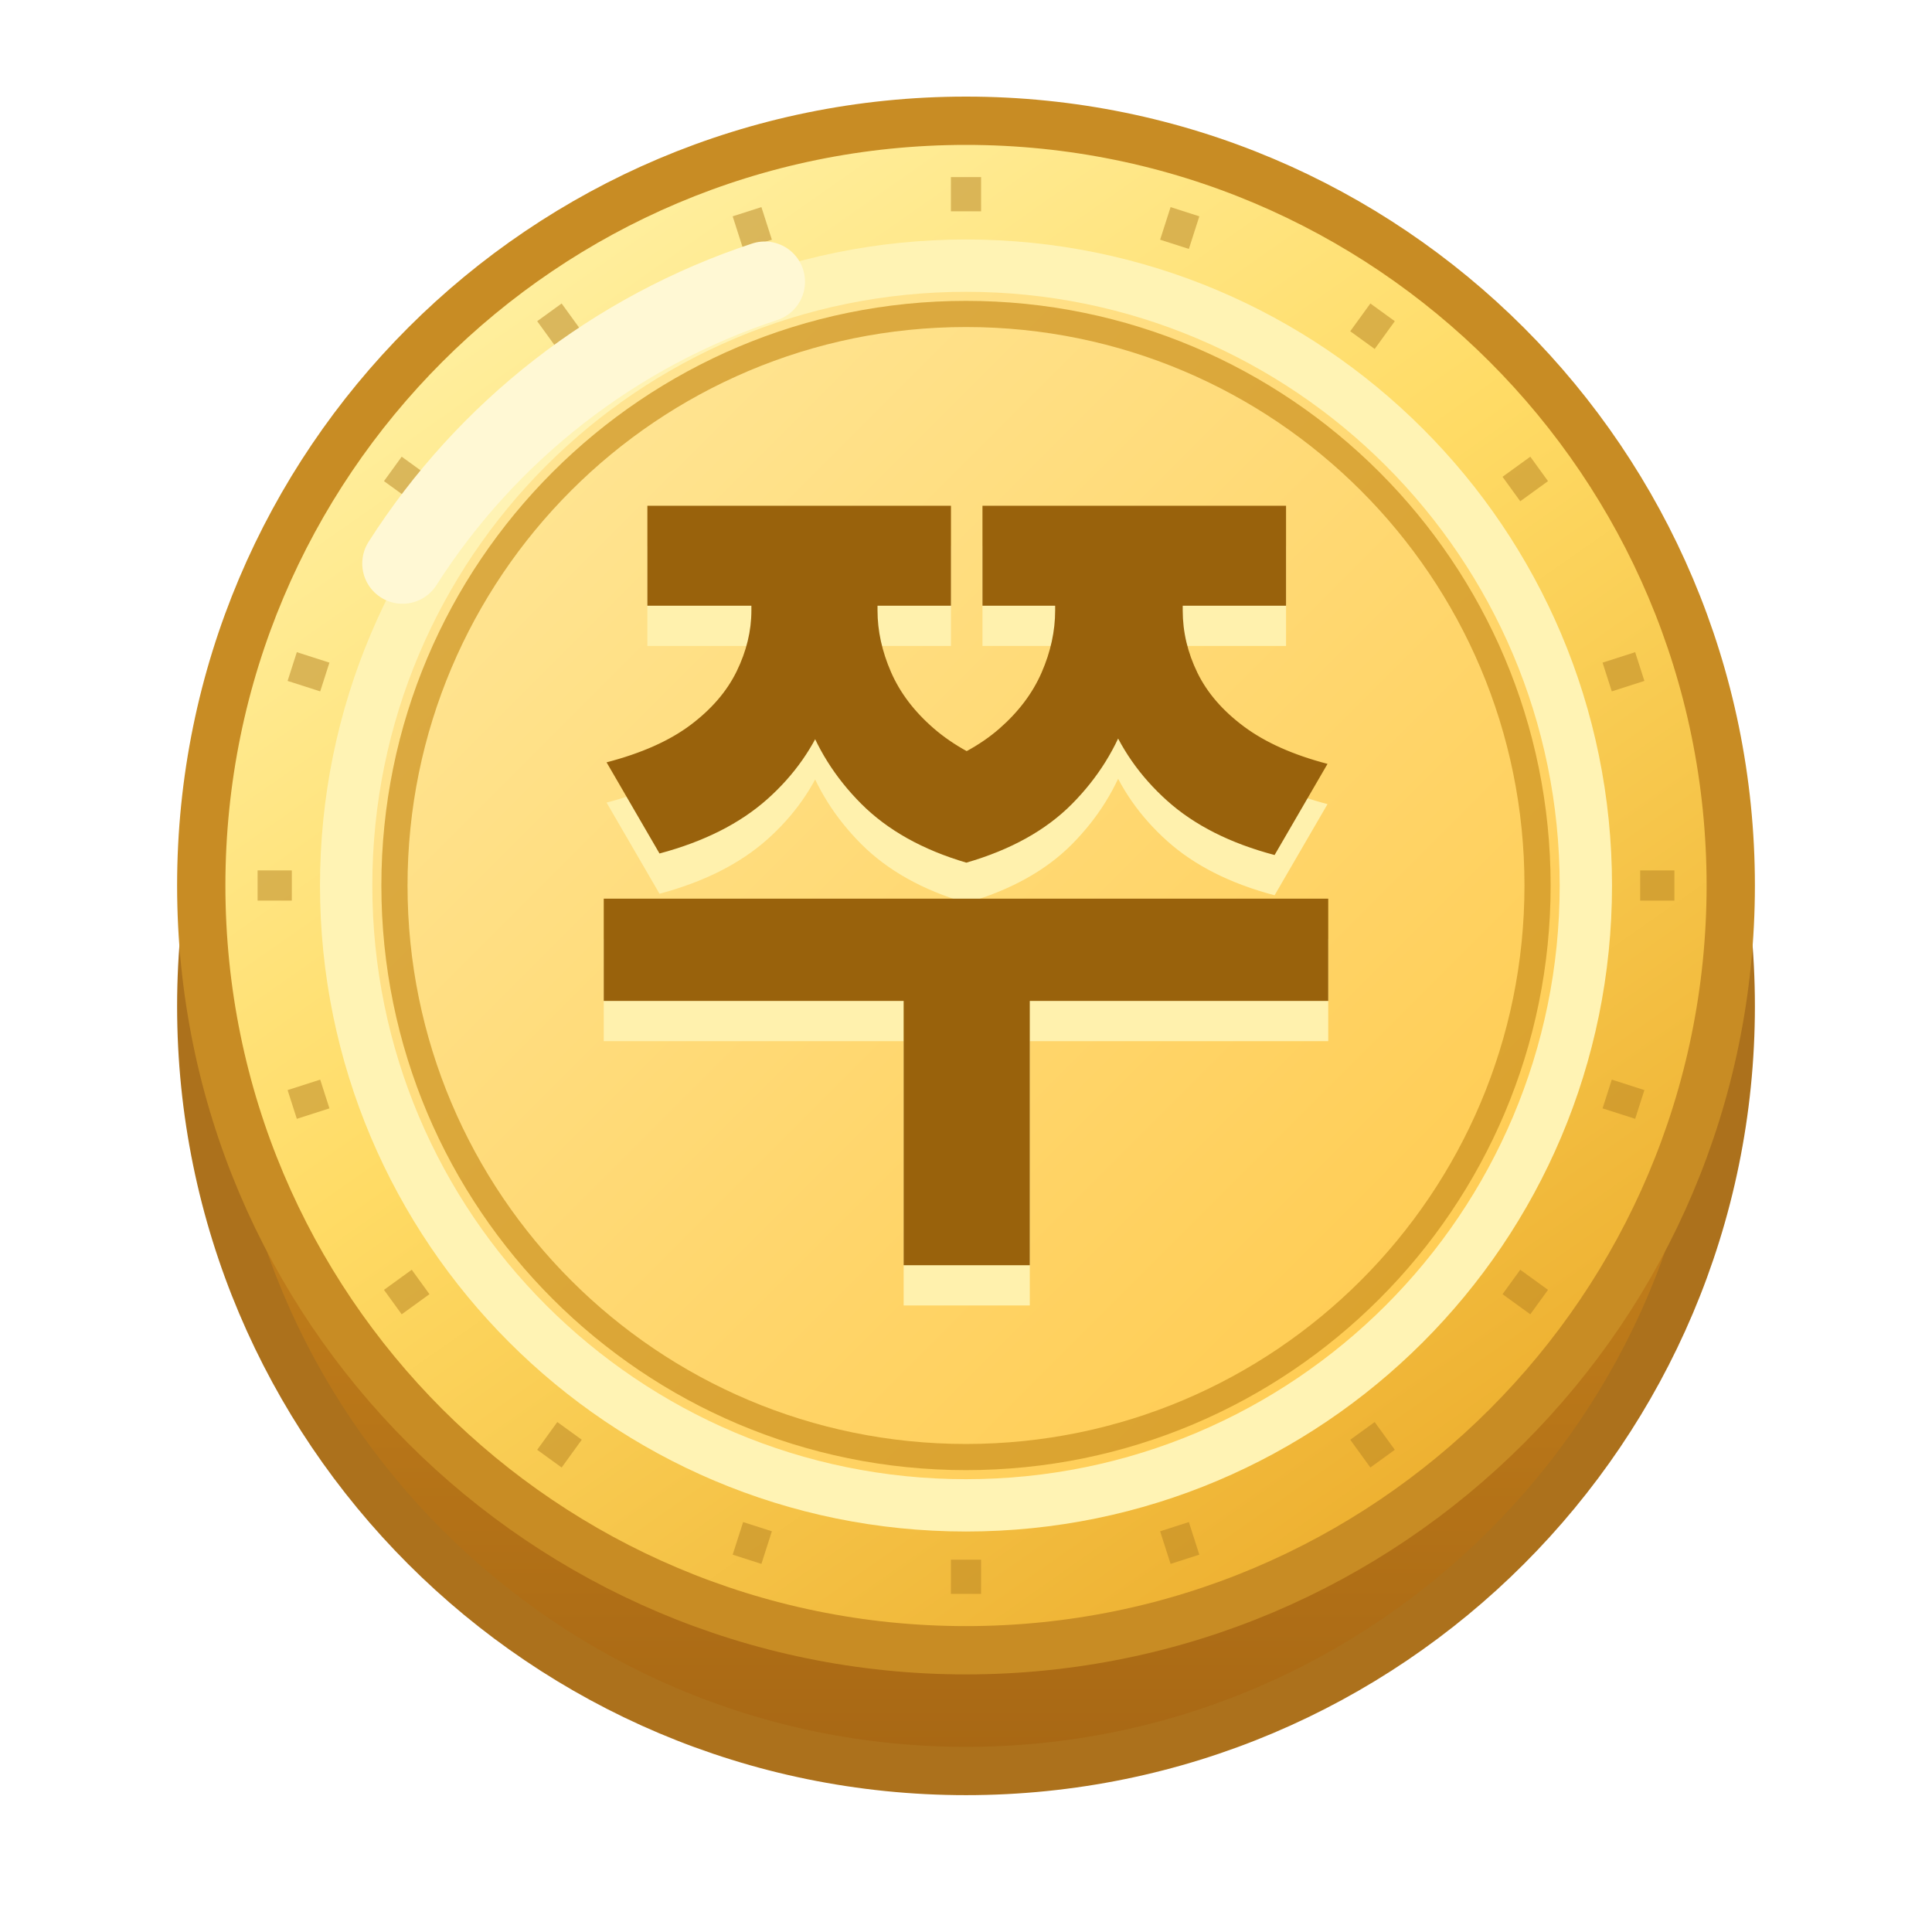
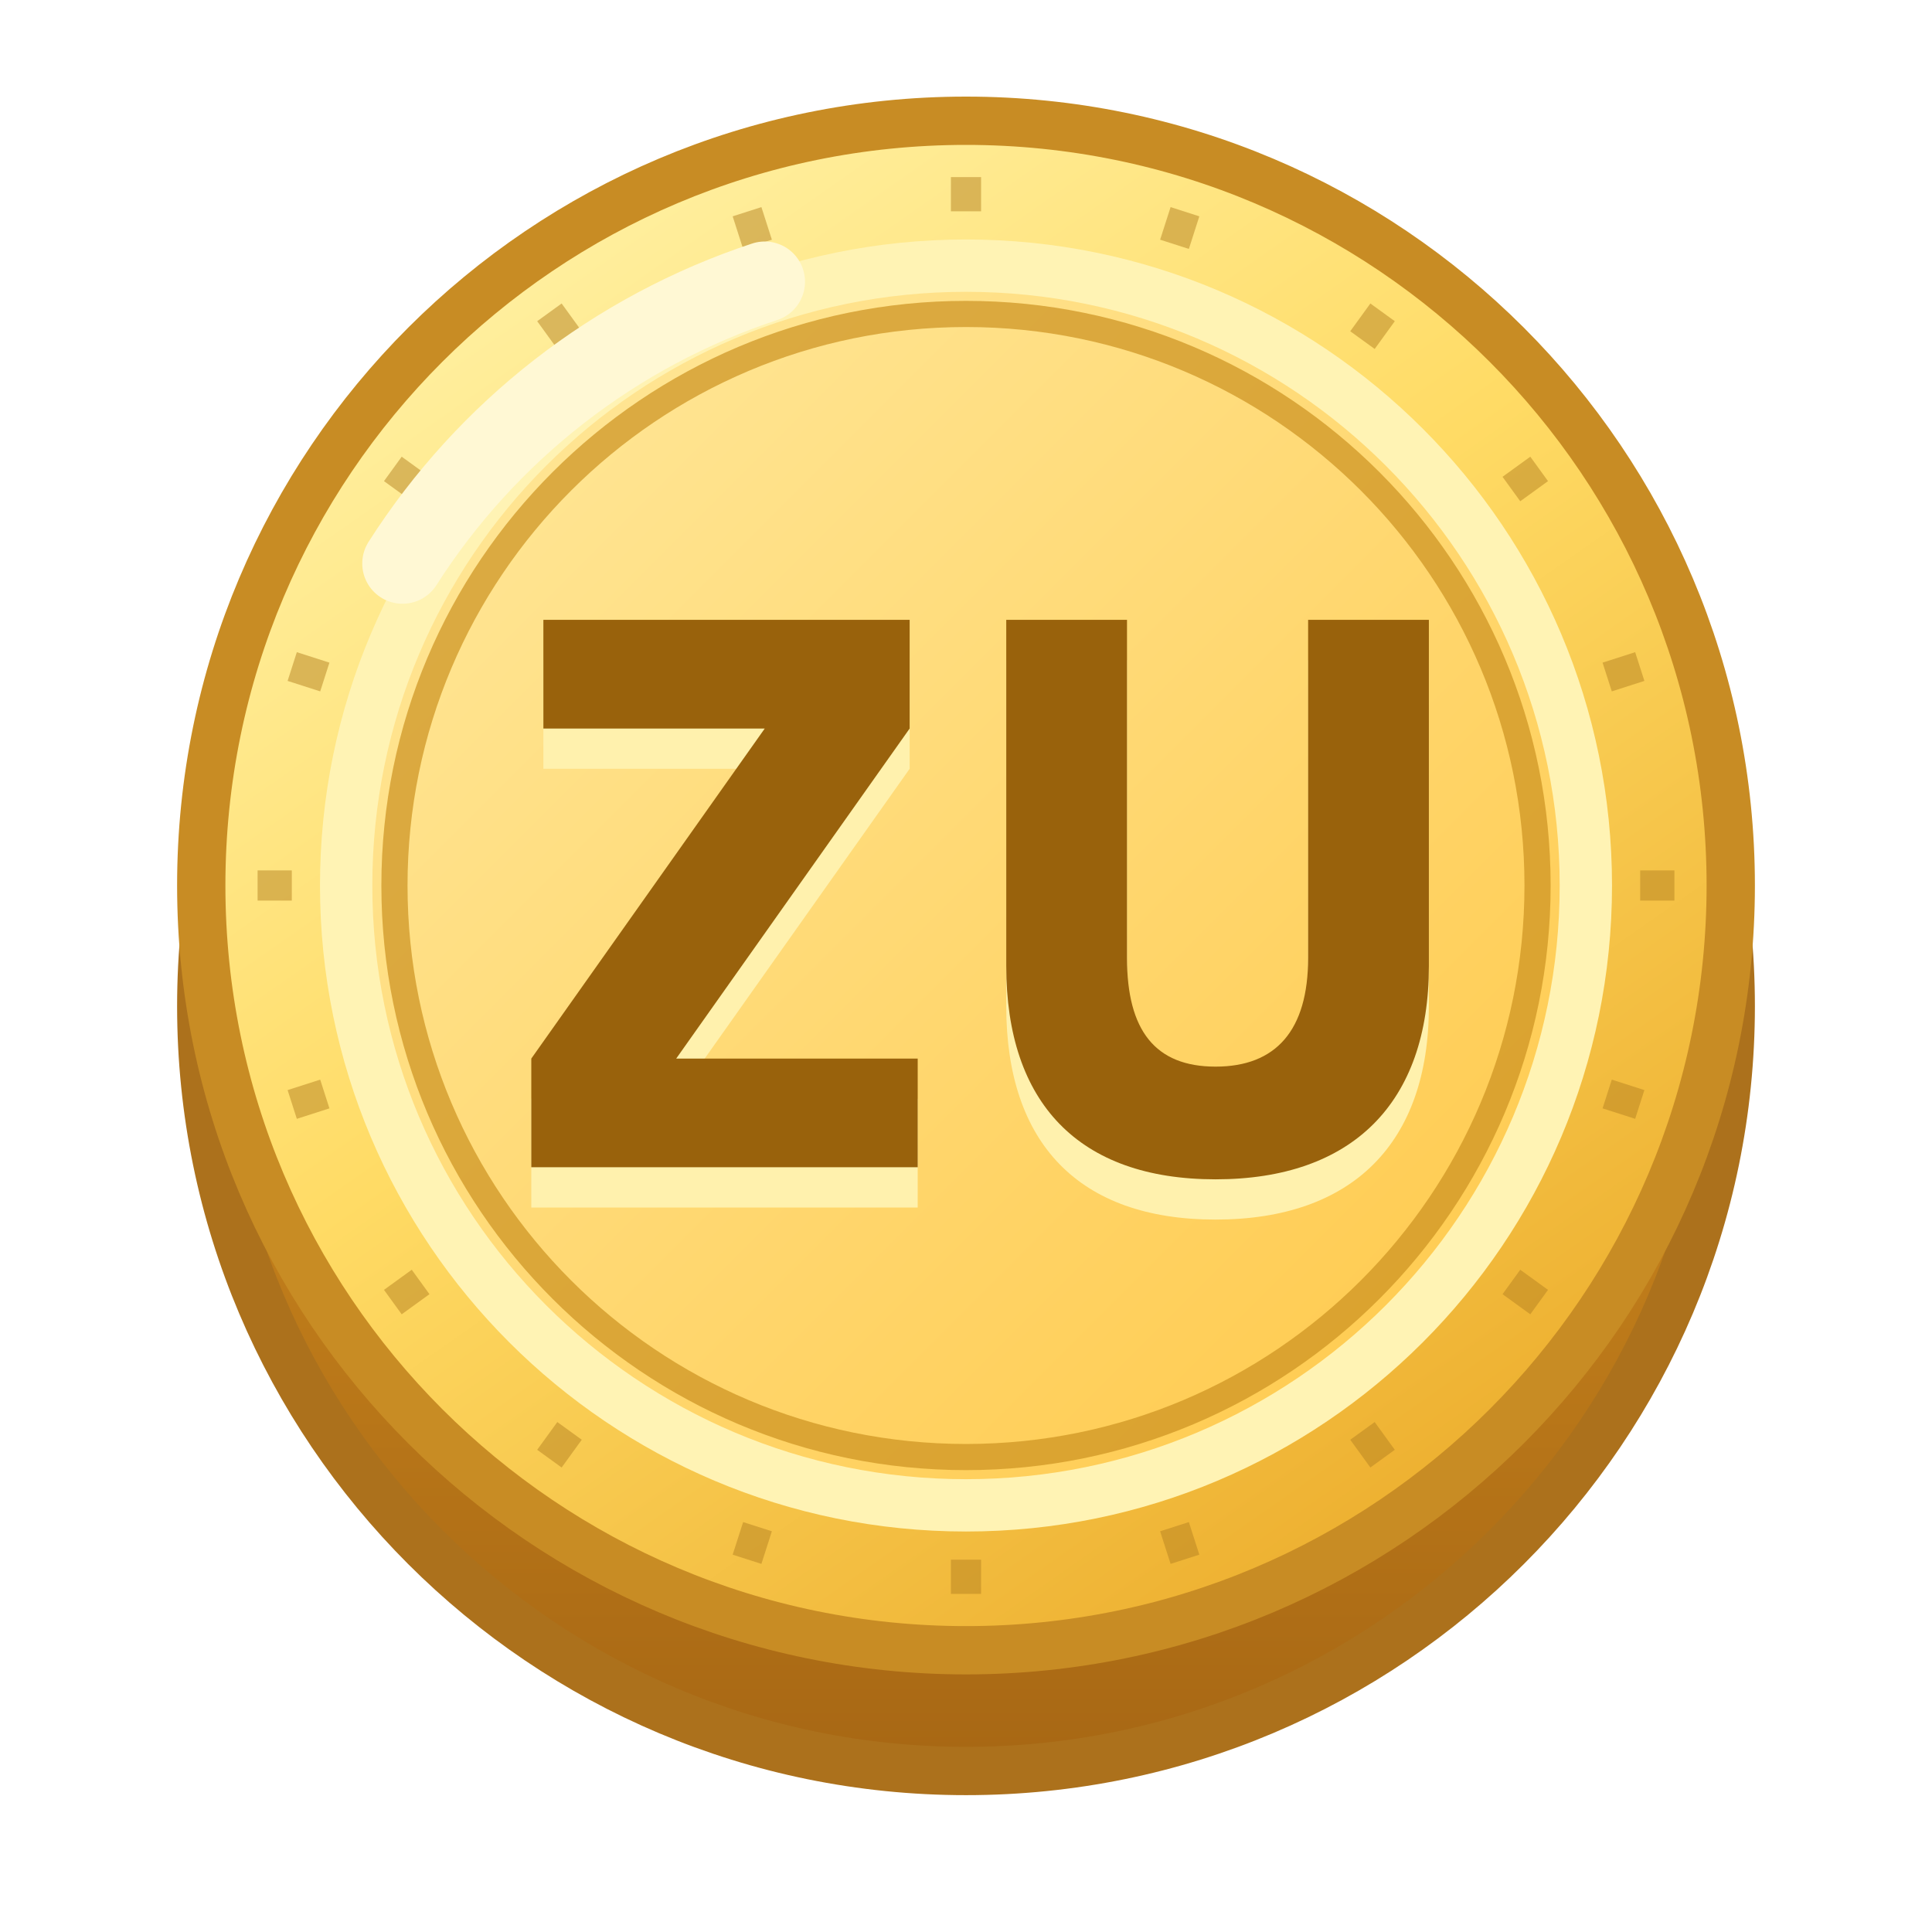
<svg xmlns="http://www.w3.org/2000/svg" width="48" height="48" viewBox="0 0 48 48" fill="none">
  <defs>
    <linearGradient id="edge" x1="0" y1="0" x2="0" y2="1">
      <stop stop-color="#f6c85c" />
      <stop offset=".45" stop-color="#cf8a1e" />
      <stop offset="1" stop-color="#a76714" />
    </linearGradient>
    <linearGradient id="gold" x1=".15" y1="0" x2=".85" y2="1">
      <stop stop-color="#fff4ad" />
      <stop offset=".45" stop-color="#ffdb65" />
      <stop offset="1" stop-color="#eaa826" />
    </linearGradient>
    <linearGradient id="face" x1="0" y1="0" x2="1" y2="1">
      <stop stop-color="#ffeaa0" />
      <stop offset="1" stop-color="#ffc746" />
    </linearGradient>
    <g id="coin">
      <circle cx="24" cy="25" r="19" fill="url(#edge)" stroke="#ac711c" stroke-width="1.2" />
      <circle cx="24" cy="22" r="19" fill="url(#gold)" stroke="#c88c24" stroke-width="1.2" />
      <g stroke="#b68120" stroke-width=".75" opacity=".5">
        <path d="M41.60 22.00l-0.85 -0.00" />
        <path d="M40.74 27.44l-0.81 -0.26" />
        <path d="M38.24 32.35l-0.69 -0.50" />
        <path d="M34.35 36.24l-0.50 -0.69" />
        <path d="M29.44 38.74l-0.26 -0.81" />
        <path d="M24.00 39.60l-0.00 -0.85" />
        <path d="M18.56 38.74l0.26 -0.81" />
        <path d="M13.65 36.24l0.50 -0.69" />
        <path d="M9.76 32.35l0.69 -0.50" />
        <path d="M7.26 27.44l0.81 -0.26" />
        <path d="M6.40 22.00l0.85 -0.00" />
        <path d="M7.26 16.56l0.81 0.26" />
        <path d="M9.76 11.65l0.69 0.50" />
        <path d="M13.65 7.76l0.50 0.69" />
        <path d="M18.56 5.26l0.26 0.81" />
        <path d="M24.00 4.40l0.00 0.85" />
        <path d="M29.44 5.26l-0.26 0.81" />
        <path d="M34.35 7.76l-0.50 0.69" />
        <path d="M38.24 11.65l-0.69 0.50" />
        <path d="M40.74 16.56l-0.81 0.26" />
      </g>
      <circle cx="24" cy="22" r="15.4" fill="url(#face)" stroke="#fff3b4" stroke-width="1.3" />
      <circle cx="24" cy="22" r="14.2" fill="none" stroke="#cc921f" stroke-width=".65" opacity=".7" />
      <g fill="#fff1ad" transform="translate(0 1)">
-         <path d="M208.589 738.22H318.47V669.8Q318.47 606.77 296.415 549.37Q274.36 491.97 226.685 449.75Q179.01 407.53 101.65 386.87L40.039 492.971Q100.939 508.851 137.659 536.391Q174.379 563.931 191.484 598.975Q208.589 634.02 208.589 669.8ZM250.97 738.22H355.401V669.8Q355.401 634.13 371.116 598.03Q386.831 561.931 420.881 532.446Q454.931 502.961 508.601 484.301L458.78 376.2Q382.31 398.75 336.415 444.75Q290.52 490.75 270.745 549.705Q250.97 608.66 250.97 669.8ZM562.159 738.22H666.7V669.8Q666.7 608.22 646.925 549.265Q627.151 490.31 581.7 444.475Q536.25 398.64 458.78 376.2L408.959 484.301Q463.63 502.851 497.179 532.171Q530.729 561.491 546.444 597.59Q562.159 633.69 562.159 669.8ZM600.87 738.22H710.641V669.8Q710.641 632.36 727.746 597.26Q744.851 562.161 782.071 534.506Q819.291 506.851 879.191 491.191L817.58 385.09Q740.22 405.53 692.545 448.255Q644.87 490.98 622.87 548.435Q600.87 605.89 600.87 669.8ZM385.819 245.509H532.631V-92.37H385.819ZM36.75 334.271H880.03V215.269H36.75ZM87.53 791.601H440.89V675.269H87.53ZM477.56 791.601H830.92V675.269H477.56Z" transform="translate(14.2156 29.4626) scale(0.021345 -0.021345)" />
+         <path d="M13.5 15.4H22.6V18.1L16.8 26.3H22.8V29H13.2V26.3L19 18.1H13.5Z M25 15.4H28V23.8C28 25.6 28.7 26.5 30.2 26.5C31.7 26.5 32.5 25.6 32.5 23.8V15.4H35.5V24C35.5 27.4 33.6 29.3 30.2 29.3C26.8 29.3 25 27.4 25 24Z" />
      </g>
      <g fill="#99620c">
-         <path d="M208.589 738.22H318.47V669.8Q318.47 606.77 296.415 549.37Q274.36 491.97 226.685 449.75Q179.01 407.53 101.65 386.87L40.039 492.971Q100.939 508.851 137.659 536.391Q174.379 563.931 191.484 598.975Q208.589 634.02 208.589 669.8ZM250.97 738.22H355.401V669.8Q355.401 634.13 371.116 598.03Q386.831 561.931 420.881 532.446Q454.931 502.961 508.601 484.301L458.78 376.2Q382.31 398.75 336.415 444.75Q290.52 490.75 270.745 549.705Q250.97 608.66 250.97 669.8ZM562.159 738.22H666.7V669.8Q666.7 608.22 646.925 549.265Q627.151 490.31 581.7 444.475Q536.25 398.64 458.78 376.2L408.959 484.301Q463.63 502.851 497.179 532.171Q530.729 561.491 546.444 597.59Q562.159 633.69 562.159 669.8ZM600.87 738.22H710.641V669.8Q710.641 632.36 727.746 597.26Q744.851 562.161 782.071 534.506Q819.291 506.851 879.191 491.191L817.58 385.09Q740.22 405.53 692.545 448.255Q644.87 490.98 622.87 548.435Q600.87 605.89 600.87 669.8ZM385.819 245.509H532.631V-92.37H385.819ZM36.75 334.271H880.03V215.269H36.75ZM87.53 791.601H440.89V675.269H87.53ZM477.56 791.601H830.92V675.269H477.56Z" transform="translate(14.2156 29.4626) scale(0.021345 -0.021345)" />
+         <path d="M13.5 15.4H22.6V18.1L16.8 26.3H22.8V29H13.2V26.3L19 18.1H13.5Z M25 15.4H28V23.8C28 25.6 28.7 26.5 30.2 26.5C31.7 26.5 32.5 25.6 32.5 23.8V15.4H35.5V24C35.5 27.4 33.6 29.3 30.2 29.3C26.8 29.3 25 27.4 25 24Z" />
      </g>
      <path d="M10 14a17 17 0 0 1 9-7" fill="none" stroke="#fff8d4" stroke-width="2" stroke-linecap="round" />
    </g>
    <g id="flat">
      <path d="M-21 0a21 8 0 0 0 42 0v4a21 8 0 0 1-42 0Z" fill="url(#edge)" stroke="#af731b" stroke-width=".9" />
      <path d="M-17 5v3m5-1v3m6-2v3m6-3v3m6-3v3m6-4v3m5-5v3" stroke="#ffe8a1" stroke-width=".8" opacity=".65" />
      <ellipse rx="21" ry="8" fill="url(#gold)" stroke="#d19a2e" stroke-width=".9" />
      <ellipse rx="17.3" ry="5.8" fill="url(#face)" stroke="#fff0a6" stroke-width=".85" />
      <g transform="translate(-14.4 -7.6) scale(.6 .34)" fill="#a96d12">
-         <path d="M208.589 738.22H318.47V669.8Q318.47 606.77 296.415 549.37Q274.36 491.97 226.685 449.75Q179.01 407.53 101.65 386.87L40.039 492.971Q100.939 508.851 137.659 536.391Q174.379 563.931 191.484 598.975Q208.589 634.02 208.589 669.8ZM250.97 738.22H355.401V669.8Q355.401 634.13 371.116 598.03Q386.831 561.931 420.881 532.446Q454.931 502.961 508.601 484.301L458.78 376.2Q382.31 398.75 336.415 444.75Q290.52 490.75 270.745 549.705Q250.97 608.66 250.97 669.8ZM562.159 738.22H666.7V669.8Q666.7 608.22 646.925 549.265Q627.151 490.31 581.7 444.475Q536.25 398.64 458.78 376.2L408.959 484.301Q463.63 502.851 497.179 532.171Q530.729 561.491 546.444 597.59Q562.159 633.69 562.159 669.8ZM600.87 738.22H710.641V669.8Q710.641 632.36 727.746 597.26Q744.851 562.161 782.071 534.506Q819.291 506.851 879.191 491.191L817.58 385.09Q740.22 405.53 692.545 448.255Q644.87 490.98 622.87 548.435Q600.87 605.89 600.87 669.8ZM385.819 245.509H532.631V-92.37H385.819ZM36.75 334.271H880.03V215.269H36.75ZM87.53 791.601H440.89V675.269H87.53ZM477.56 791.601H830.92V675.269H477.56Z" transform="translate(14.2156 29.4626) scale(0.021345 -0.021345)" />
+         <path d="M13.5 15.4H22.6V18.1L16.8 26.3H22.8V29H13.2V26.3L19 18.1H13.5Z M25 15.4H28V23.8C28 25.6 28.7 26.5 30.2 26.5C31.7 26.5 32.5 25.6 32.5 23.8V15.4H35.5V24C35.5 27.4 33.6 29.3 30.2 29.3C26.8 29.3 25 27.4 25 24Z" />
      </g>
    </g>
  </defs>
  <use href="#coin" />
</svg>
